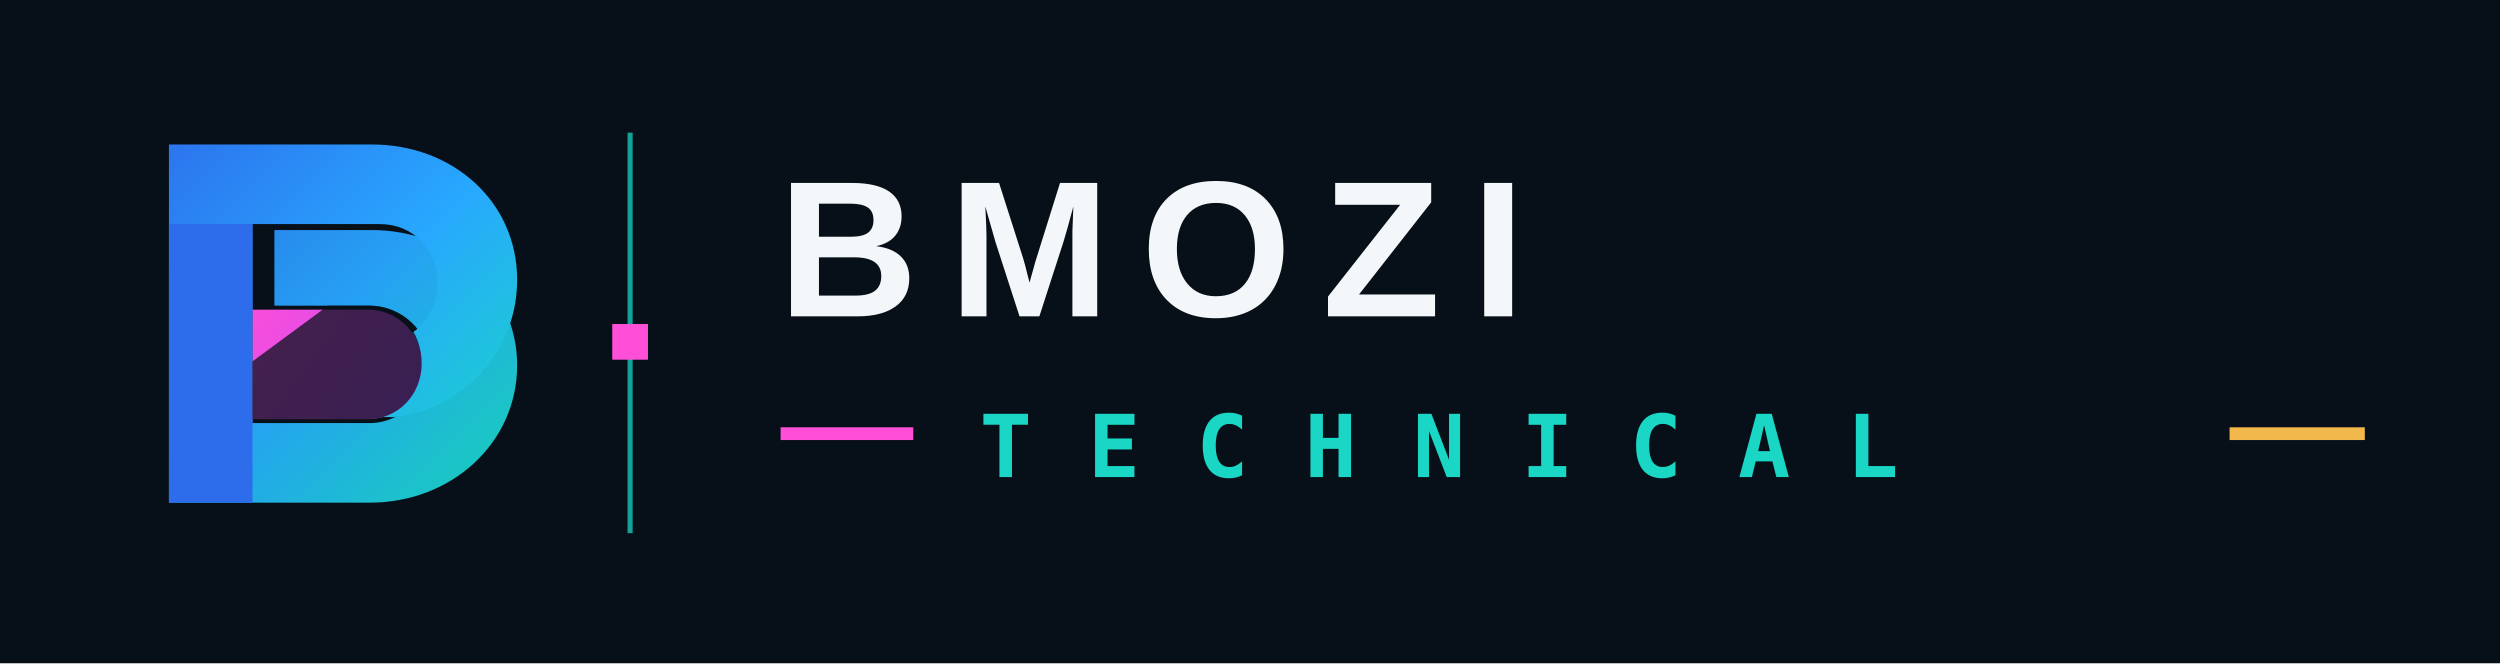
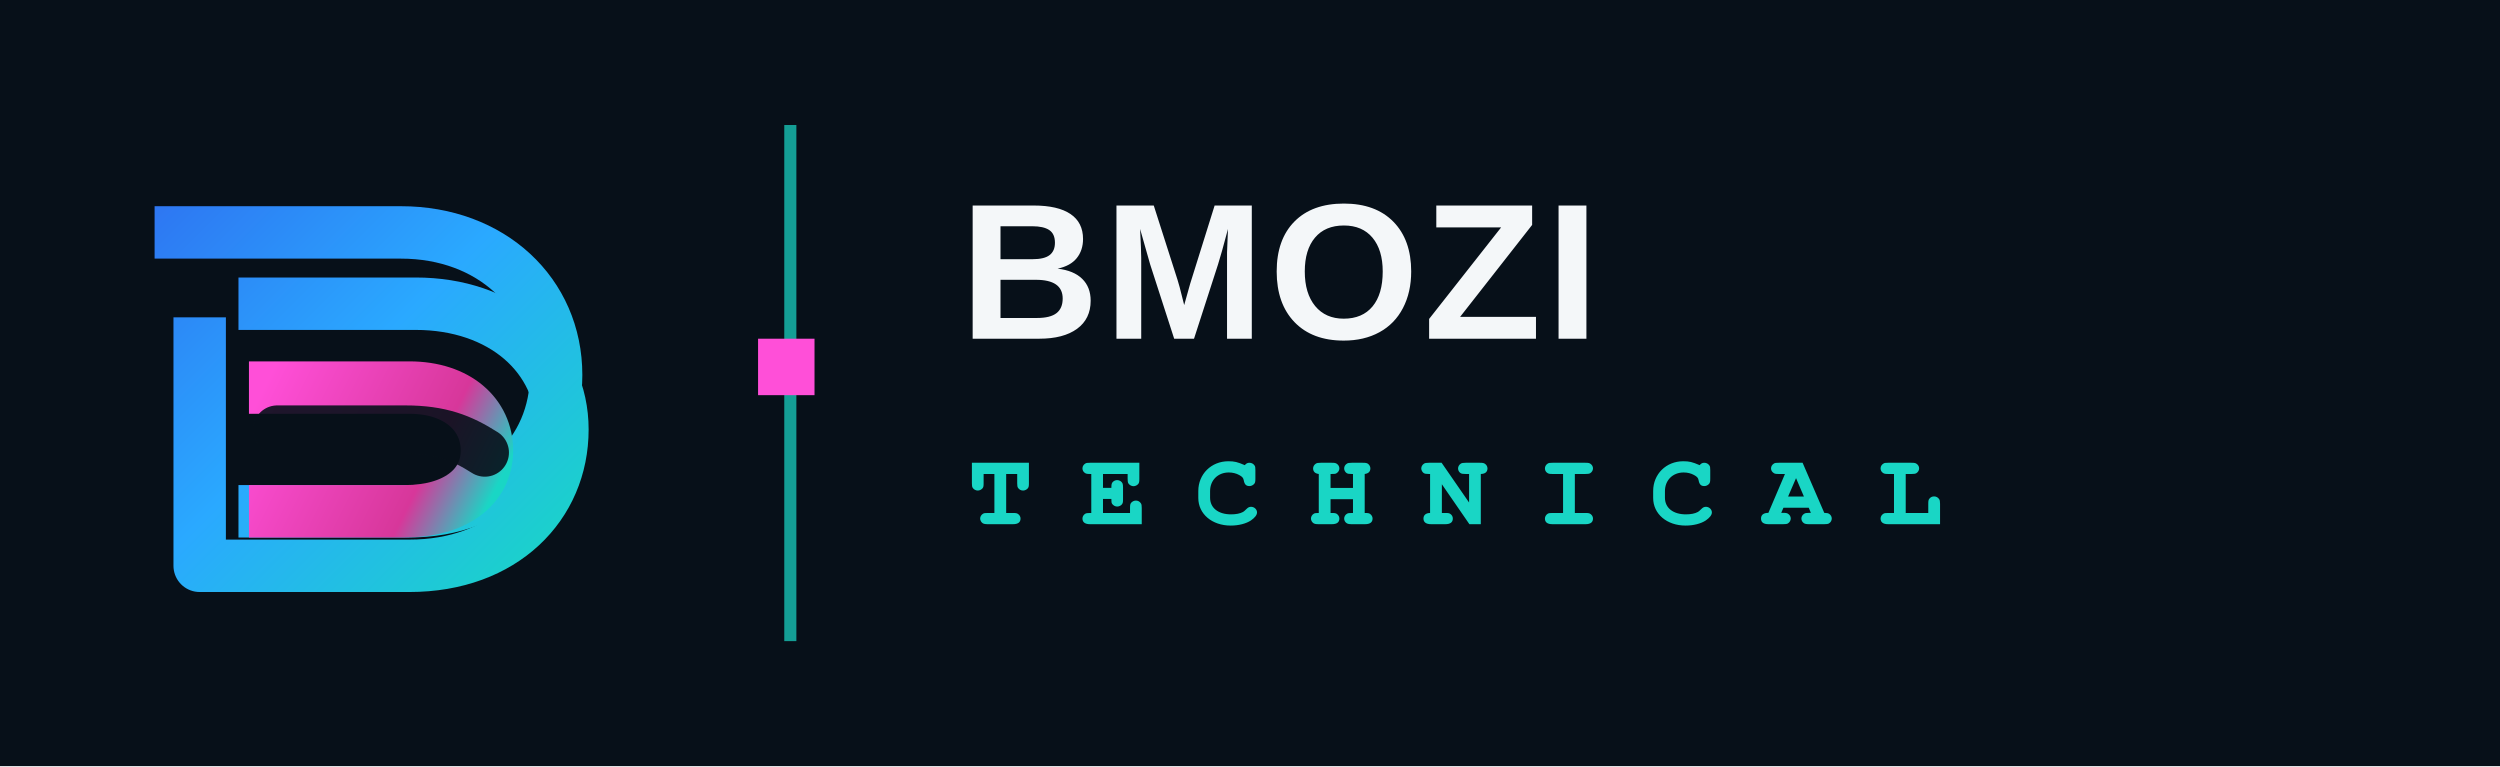
- <svg xmlns="http://www.w3.org/2000/svg" viewBox="0 0 980 260" role="img" aria-labelledby="title desc">
+ <svg xmlns="http://www.w3.org/2000/svg" viewBox="0 0 620 190" role="img" aria-labelledby="title desc">
  <defs>
-     <linearGradient id="blue" x1="31" y1="30" x2="214" y2="210" gradientUnits="userSpaceOnUse">
-       <stop offset="0" stop-color="#2D6DEB" />
-       <stop offset="0.55" stop-color="#28A8FF" />
+     <linearGradient id="bmozi-blue" x1="30" y1="32" x2="222" y2="224" gradientUnits="userSpaceOnUse">
+       <stop offset="0" stop-color="#2E73F1" />
+       <stop offset=".48" stop-color="#2AA9FF" />
      <stop offset="1" stop-color="#19D6C5" />
    </linearGradient>
-     <linearGradient id="magenta" x1="88" y1="105" x2="202" y2="190" gradientUnits="userSpaceOnUse">
+     <linearGradient id="bmozi-magenta" x1="88" y1="118" x2="196" y2="172" gradientUnits="userSpaceOnUse">
      <stop offset="0" stop-color="#FF4FD8" />
-       <stop offset="1" stop-color="#B445FF" />
+       <stop offset=".72" stop-color="#D7379A" />
+       <stop offset="1" stop-color="#19D6C5" />
    </linearGradient>
  </defs>
-   <rect width="980" height="260" fill="#071019" />
-   <g transform="translate(28 27) scale(.78)">
-     <path d="M49 38H151C192 38 224 67 224 106C224 142 197 171 162 175L109 175V137H157C172 137 184 124 184 108C184 91 172 78 155 78H49V38Z" fill="url(#blue)" />
-     <path d="M49 78H91V178H150C166 178 180 164 180 148C180 132 166 119 150 119H102V81H151C192 81 224 111 224 149C224 188 191 218 150 218H49V78Z" fill="url(#blue)" opacity=".95" />
-     <path d="M91 121H149C164 121 176 133 176 148C176 164 164 176 149 176H91V121Z" fill="url(#magenta)" />
-     <path d="M49 78L91 78V218H49V78Z" fill="#2D6DEB" />
-     <path d="M91 147L129 119H150C165 119 176 132 176 148C176 164 164 176 149 176H91V147Z" fill="#071019" opacity=".74" />
+   <rect width="620" height="190" fill="#071019" />
+   <g transform="translate(23 28) scale(.52)">
+     <rect width="256" height="256" fill="#071019" />
+     <path d="M42 57H147C190 57 221 86 221 125C221 162 192 190 151 190H82" fill="none" stroke="url(#bmozi-blue)" stroke-width="25" stroke-linecap="square" stroke-linejoin="round" />
+     <path d="M51 110V216H151C196 216 224 187 224 151C224 116 195 91 154 91H82" fill="none" stroke="url(#bmozi-blue)" stroke-width="25" stroke-linecap="square" stroke-linejoin="round" />
+     <path d="M87 131H151C174 131 188 144 188 161C188 179 172 190 149 190H87" fill="none" stroke="url(#bmozi-magenta)" stroke-width="25" stroke-linecap="square" stroke-linejoin="round" />
+     <path d="M88 151H149C166 151 176 155 187 162" fill="none" stroke="#071019" stroke-width="23" stroke-linecap="round" opacity=".9" />
  </g>
-   <line x1="247" y1="52" x2="247" y2="209" stroke="#19D6C5" stroke-opacity=".74" stroke-width="2" />
-   <rect x="240" y="127" width="14" height="14" fill="#FF4FD8" />
-   <text x="305" y="124" fill="#F4F7F9" font-family="Arial Black, Arial, Helvetica, sans-serif" font-size="76" font-weight="900" letter-spacing="12">BMOZI</text>
-   <line x1="306" y1="170" x2="358" y2="170" stroke="#FF4FD8" stroke-width="5" />
-   <text x="384" y="187" fill="#19D6C5" font-family="IBM Plex Mono, ui-monospace, SFMono-Regular, Menlo, Consolas, monospace" font-size="34" font-weight="700" letter-spacing="22">TECHNICAL</text>
-   <line x1="874" y1="170" x2="927" y2="170" stroke="#F2B84B" stroke-width="5" />
+   <line x1="196" y1="31" x2="196" y2="159" stroke="#19D6C5" stroke-opacity=".72" stroke-width="3" />
+   <rect x="188" y="84" width="14" height="14" fill="#FF4FD8" />
+   <text x="238" y="84" fill="#F4F7F9" font-family="Arial" font-size="48" font-weight="800" letter-spacing="1">BMOZI</text>
+   <text x="240" y="130" fill="#19D6C5" font-family="Courier" font-size="27" font-weight="700" letter-spacing="12">TECHNICAL</text>
</svg>
